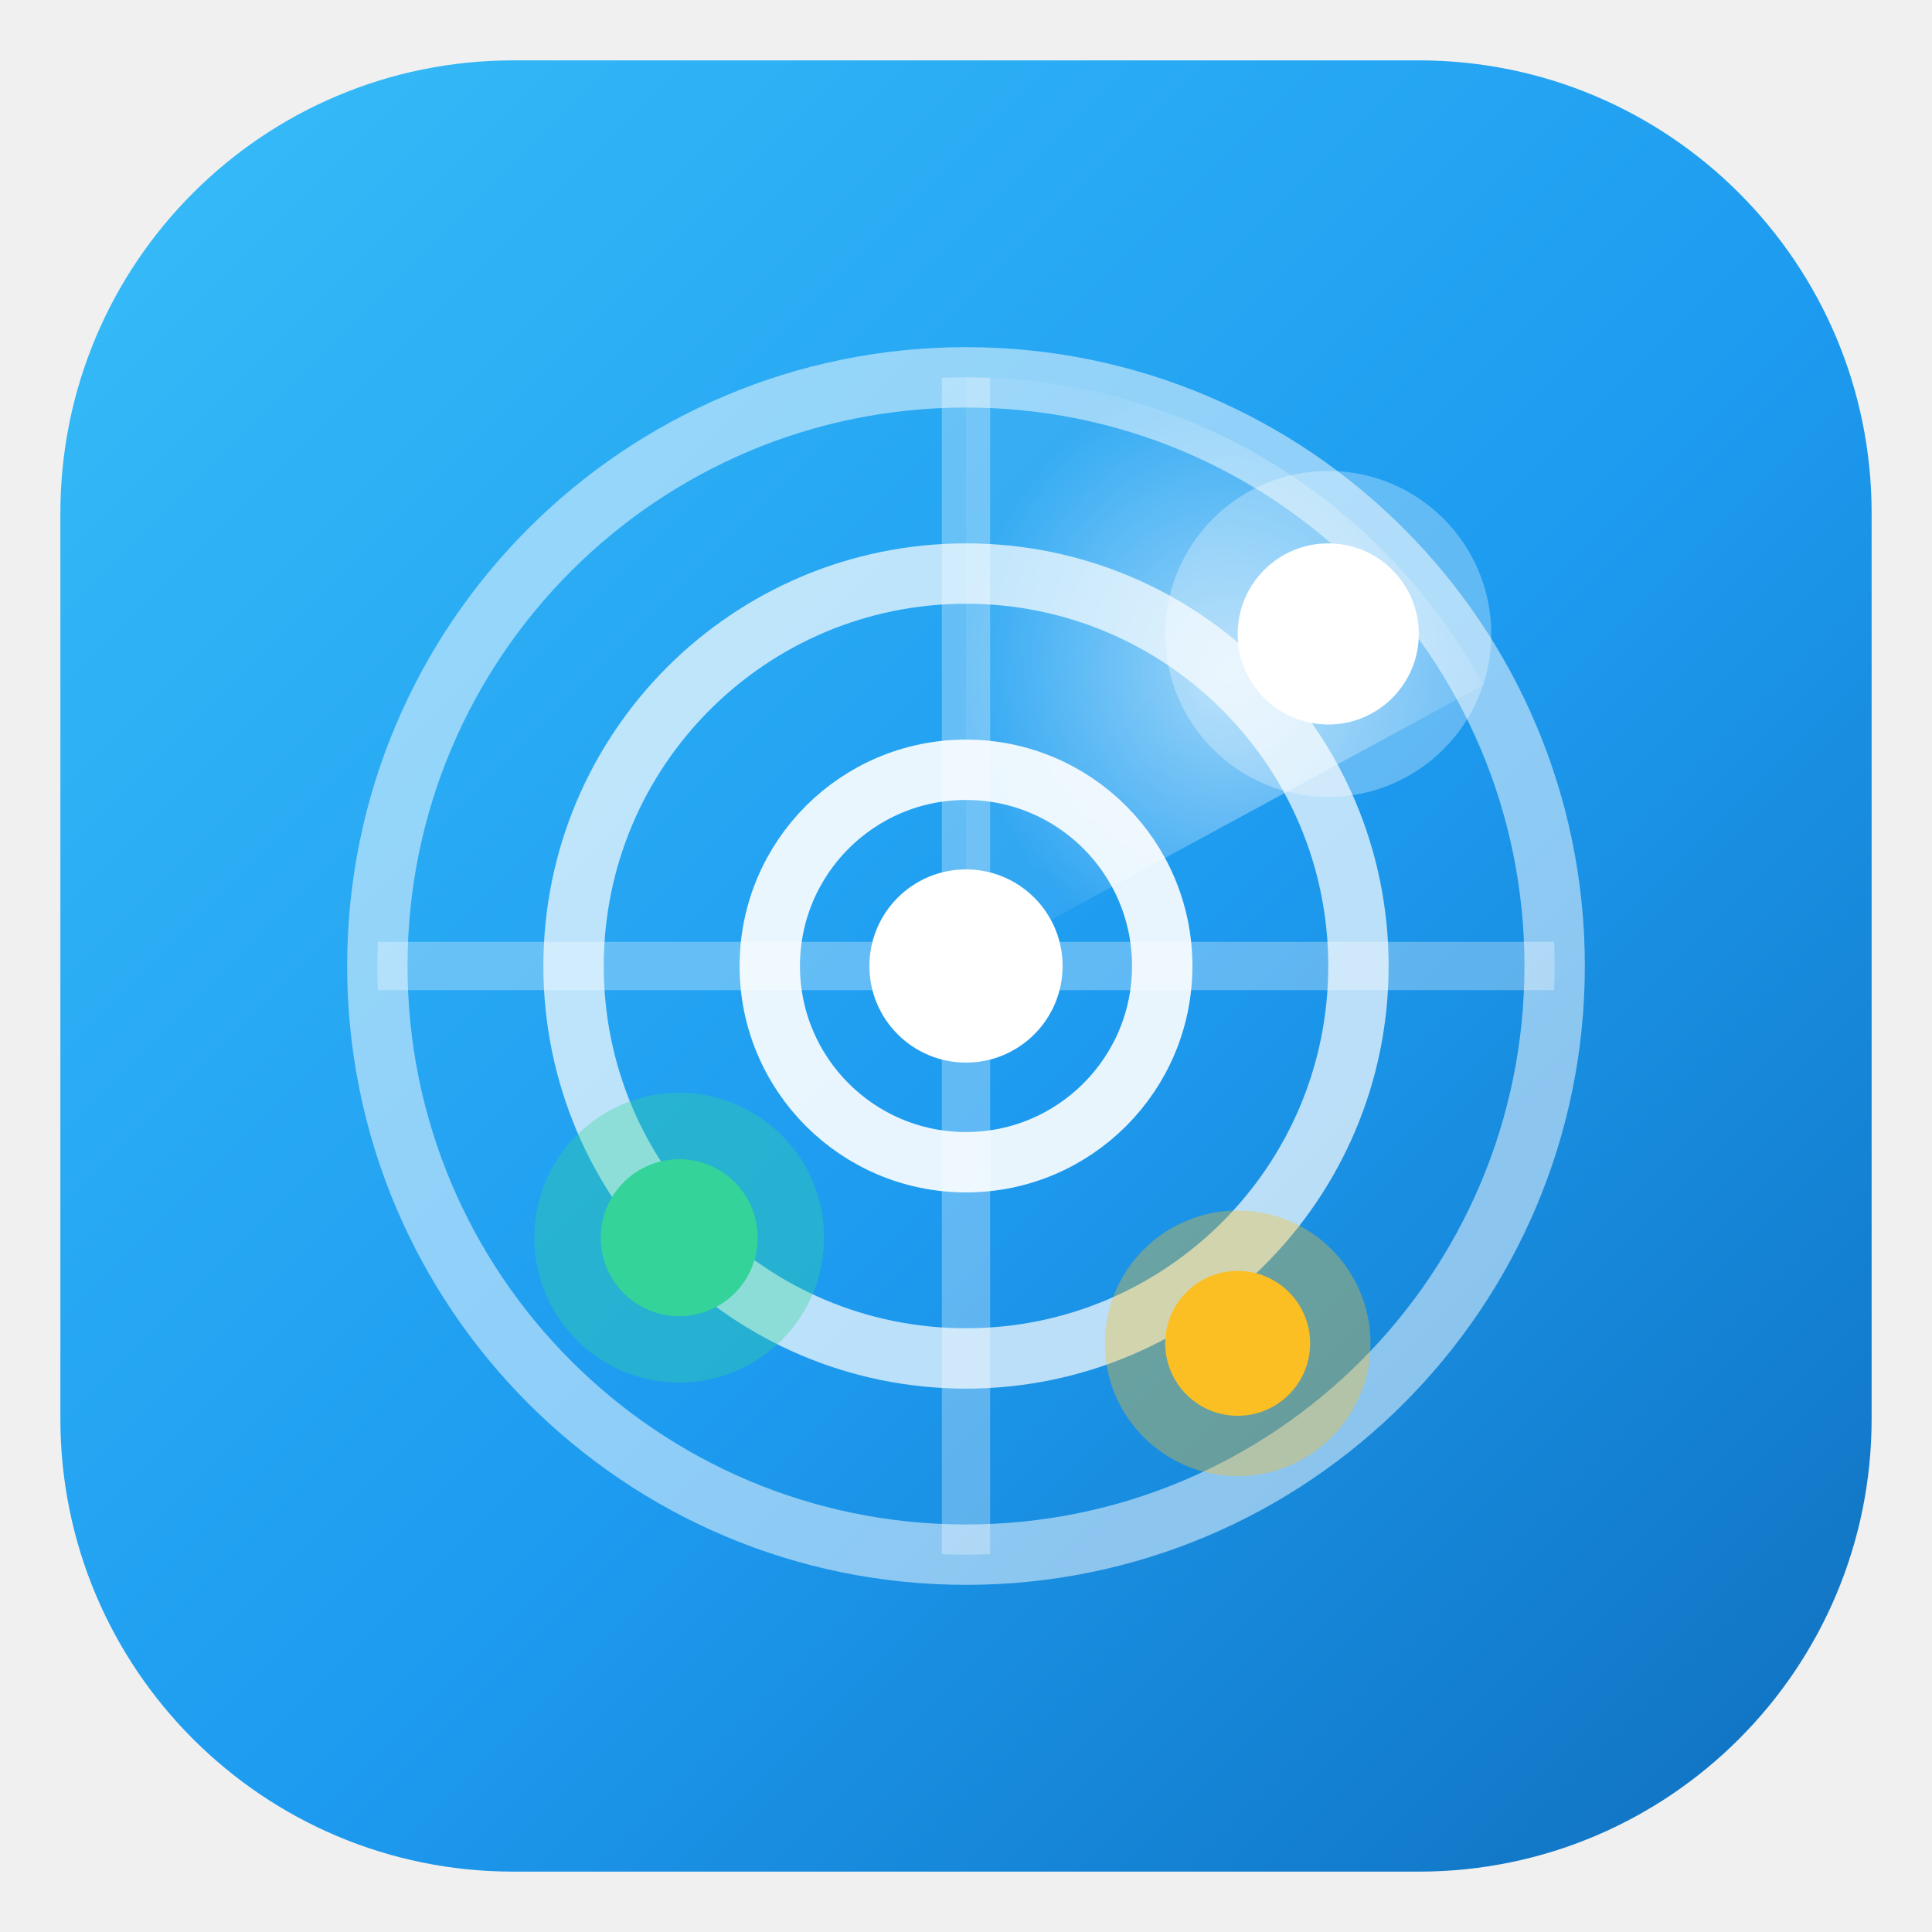
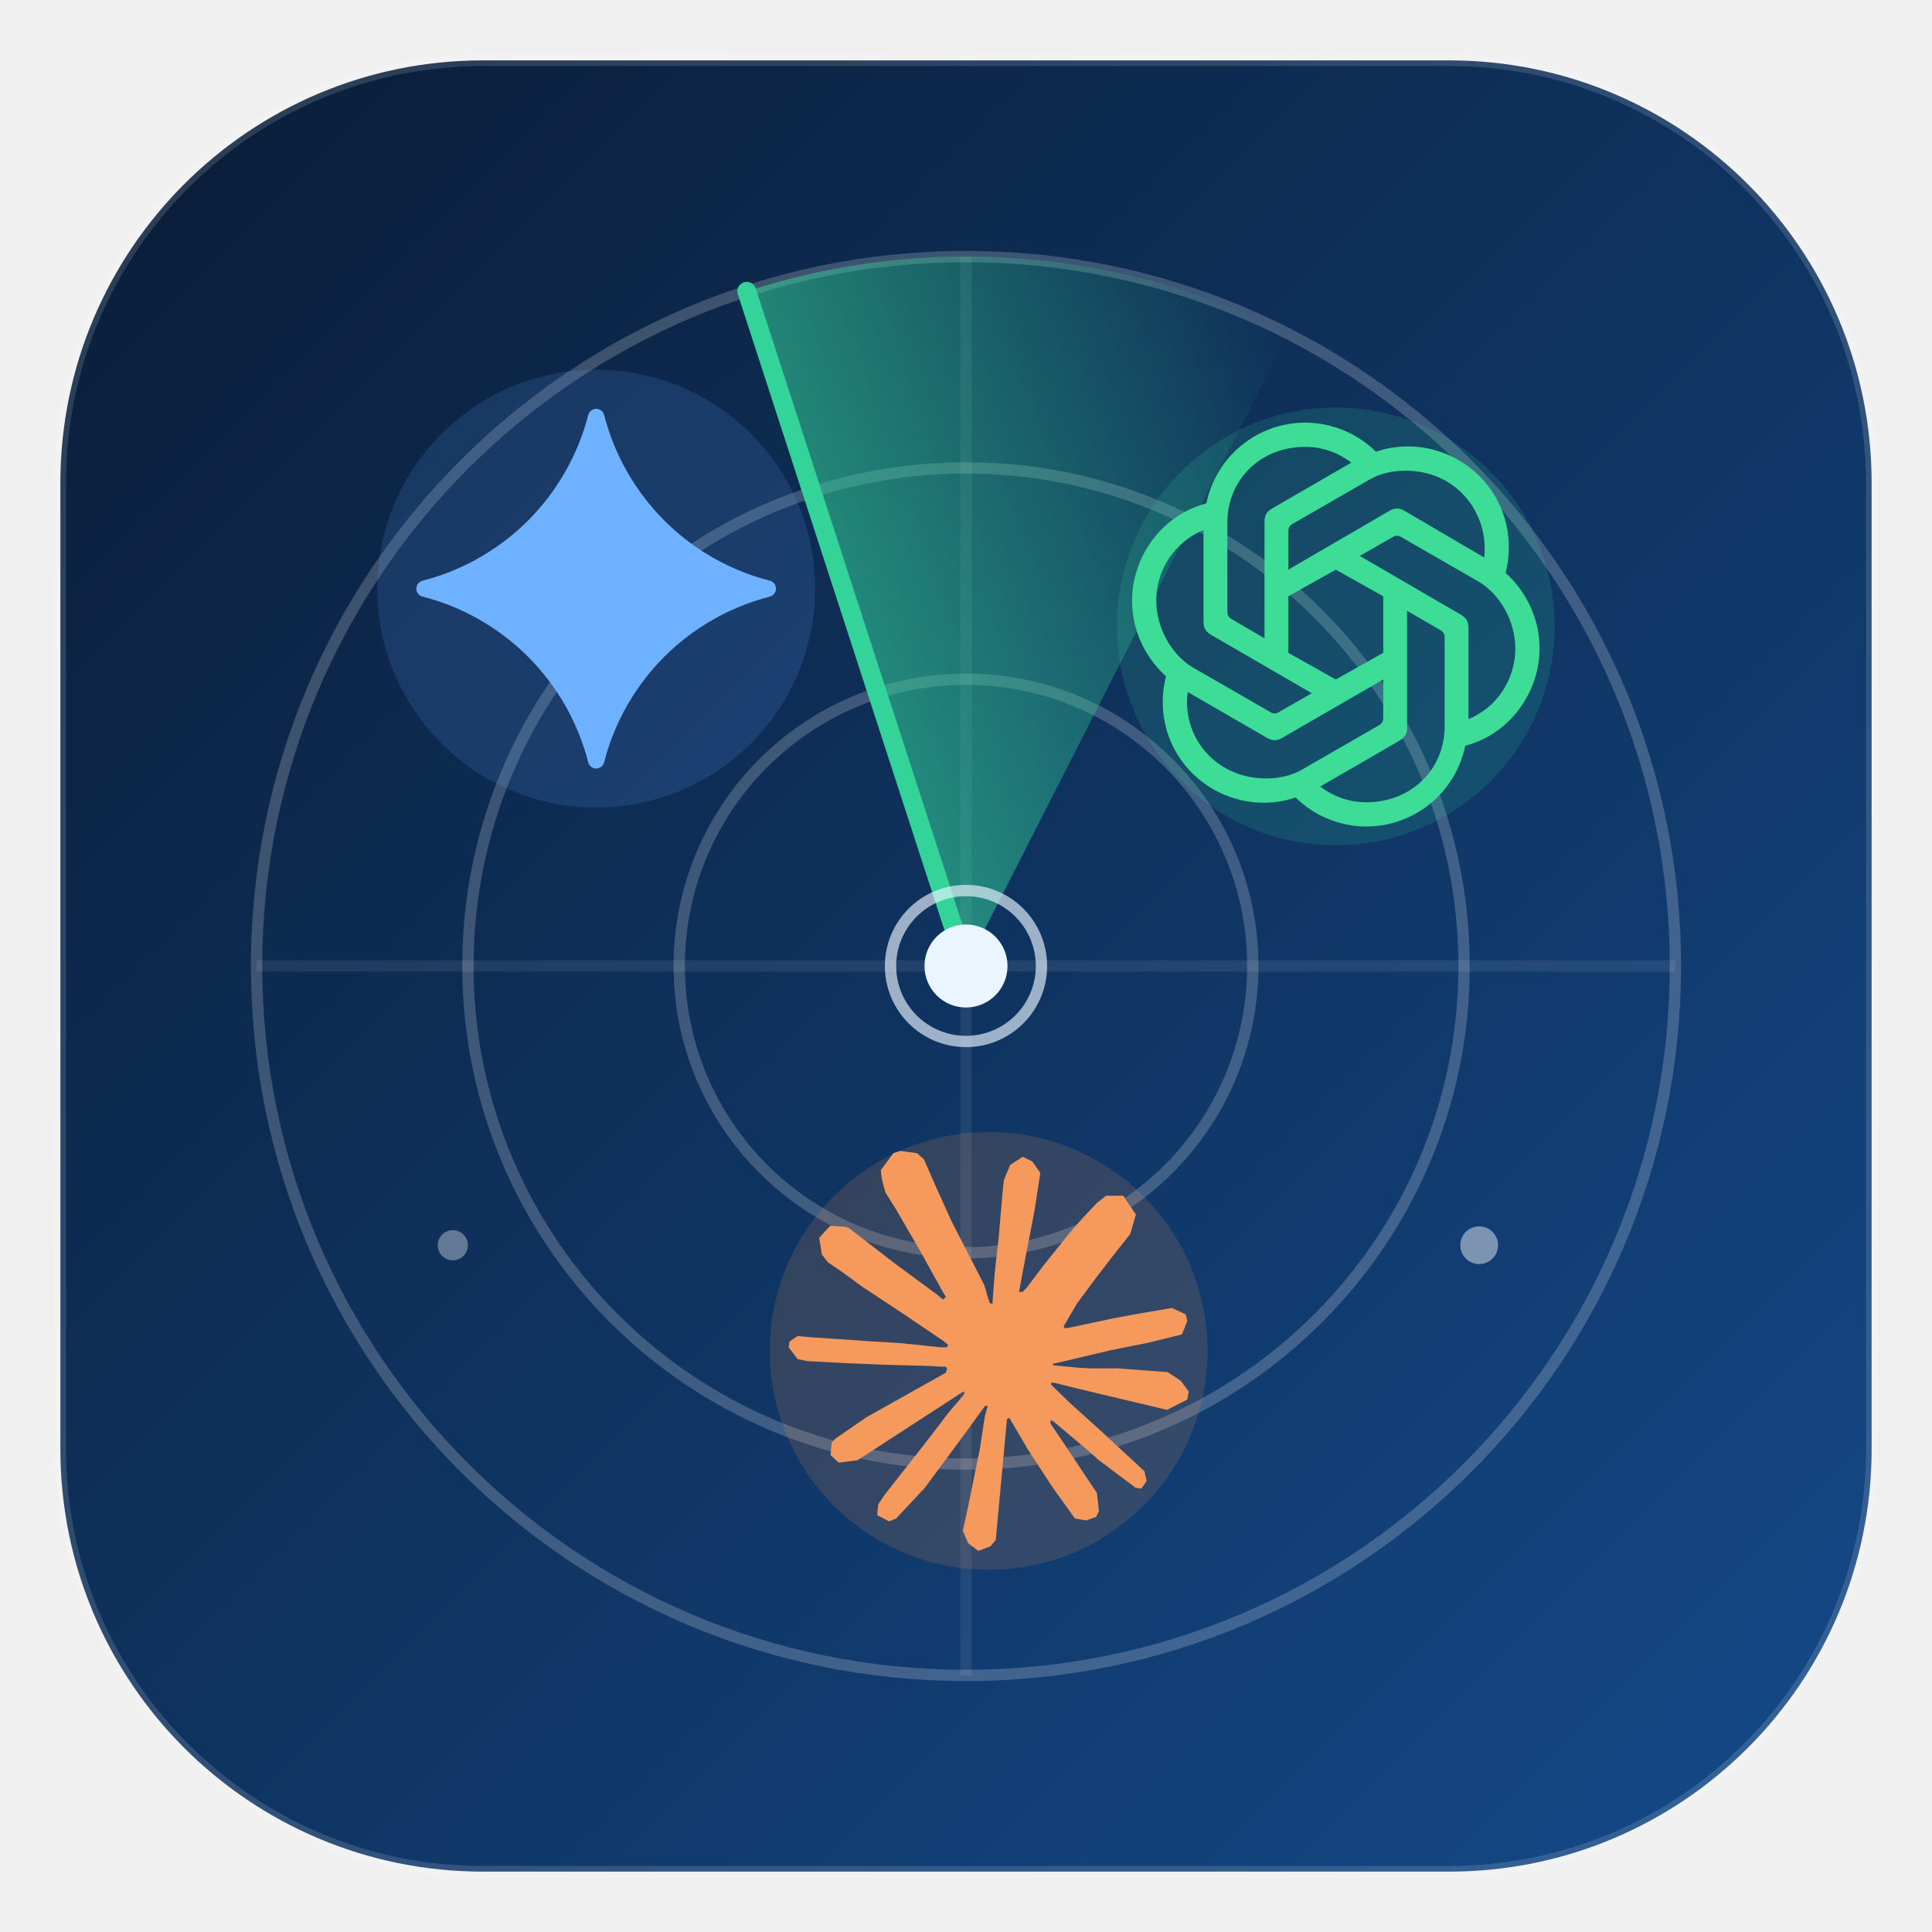
- <svg xmlns="http://www.w3.org/2000/svg" viewBox="0 0 64 64" role="img" aria-label="ResetRadar logo">
+ <svg xmlns="http://www.w3.org/2000/svg" viewBox="0 0 512 512">
  <defs>
-     <linearGradient id="rr-bg" x1="0" y1="0" x2="1" y2="1">
-       <stop offset="0" stop-color="#38bdf8" />
-       <stop offset="0.55" stop-color="#1d9bf0" />
-       <stop offset="1" stop-color="#0f6fbd" />
+     <linearGradient id="bg" x1="0" y1="0" x2="1" y2="1">
+       <stop offset="0" stop-color="#0a1c36" />
+       <stop offset="1" stop-color="#144a8a" />
    </linearGradient>
-     <radialGradient id="rr-sweep" cx="0.5" cy="0.5" r="0.5">
-       <stop offset="0" stop-color="#ffffff" stop-opacity="0.55" />
-       <stop offset="1" stop-color="#ffffff" stop-opacity="0.08" />
-     </radialGradient>
-     <clipPath id="rr-clip">
-       <circle cx="32" cy="32" r="19.5" />
-     </clipPath>
+     <linearGradient id="sweep" x1="0" y1="0" x2="1" y2="0">
+       <stop offset="0" stop-color="#34d399" stop-opacity="0.55" />
+       <stop offset="1" stop-color="#34d399" stop-opacity="0" />
+     </linearGradient>
  </defs>
-   <rect x="2" y="2" width="60" height="60" rx="15" fill="url(#rr-bg)" />
-   <g clip-path="url(#rr-clip)">
-     <path d="M32 32 L32 12.5 A19.5 19.5 0 0 1 49.5 22.5 Z" fill="url(#rr-sweep)" />
-     <line x1="12.5" y1="32" x2="51.5" y2="32" stroke="#ffffff" stroke-opacity="0.3" stroke-width="1.6" />
-     <line x1="32" y1="12.5" x2="32" y2="51.5" stroke="#ffffff" stroke-opacity="0.3" stroke-width="1.6" />
+   <rect x="16" y="16" width="480" height="480" rx="112" fill="url(#bg)" />
+   <rect x="16" y="16" width="480" height="480" rx="112" fill="none" stroke="#ffffff" stroke-opacity="0.14" stroke-width="3" />
+   <g fill="none" stroke="#ffffff" stroke-opacity="0.20" stroke-width="3">
+     <circle cx="256" cy="256" r="188" />
+     <circle cx="256" cy="256" r="132" />
+     <circle cx="256" cy="256" r="76" />
  </g>
-   <circle cx="32" cy="32" r="19.5" fill="none" stroke="#ffffff" stroke-opacity="0.5" stroke-width="2" />
-   <circle cx="32" cy="32" r="13" fill="none" stroke="#ffffff" stroke-opacity="0.7" stroke-width="2" />
-   <circle cx="32" cy="32" r="6.5" fill="none" stroke="#ffffff" stroke-opacity="0.9" stroke-width="2" />
-   <circle cx="44" cy="21" r="5.4" fill="#ffffff" opacity="0.3" />
-   <circle cx="44" cy="21" r="3" fill="#ffffff" />
-   <circle cx="22.5" cy="41" r="4.8" fill="#34d399" opacity="0.35" />
-   <circle cx="22.5" cy="41" r="2.6" fill="#34d399" />
-   <circle cx="41" cy="44.5" r="4.4" fill="#fbbf24" opacity="0.35" />
-   <circle cx="41" cy="44.5" r="2.4" fill="#fbbf24" />
-   <circle cx="32" cy="32" r="3.2" fill="#ffffff" />
+   <g stroke="#ffffff" stroke-opacity="0.08" stroke-width="3">
+     <line x1="68" y1="256" x2="444" y2="256" />
+     <line x1="256" y1="68" x2="256" y2="444" />
+   </g>
+   <g transform="rotate(-18 256 256)">
+     <path d="M256 256 L256 68 A188 188 0 0 1 389 123 Z" fill="url(#sweep)" />
+     <line x1="256" y1="256" x2="256" y2="68" stroke="#34d399" stroke-width="5" stroke-linecap="round" />
+   </g>
+   <circle cx="158" cy="156" r="58" fill="#5ea2ff" opacity="0.16" />
+   <circle cx="354" cy="166" r="58" fill="#34d399" opacity="0.16" />
+   <circle cx="262" cy="358" r="58" fill="#f0924f" opacity="0.16" />
+   <g transform="translate(106.0 104.0) scale(4.333)">
+     <path d="M20.616 10.835a14.147 14.147 0 01-4.45-3.001 14.111 14.111 0 01-3.678-6.452.503.503 0 00-.975 0 14.134 14.134 0 01-3.679 6.452 14.155 14.155 0 01-4.45 3.001c-.65.28-1.318.505-2.002.678a.502.502 0 000 .975c.684.172 1.35.397 2.002.677a14.147 14.147 0 014.45 3.001 14.112 14.112 0 013.679 6.453.502.502 0 00.975 0c.172-.685.397-1.351.677-2.003a14.145 14.145 0 013.001-4.45 14.113 14.113 0 016.453-3.678.503.503 0 000-.975 13.245 13.245 0 01-2.003-.678z" fill="#6db1ff" fill-rule="evenodd" />
+   </g>
+   <g transform="translate(300.0 112.0) scale(4.500)">
+     <path d="M9.205 8.658v-2.26c0-.19.072-.333.238-.428l4.543-2.616c.619-.357 1.356-.523 2.117-.523 2.854 0 4.662 2.212 4.662 4.566 0 .167 0 .357-.024.547l-4.71-2.759a.797.797 0 00-.856 0l-5.97 3.473zm10.609 8.8V12.06c0-.333-.143-.57-.429-.737l-5.97-3.473 1.95-1.118a.433.433 0 01.476 0l4.543 2.617c1.309.76 2.189 2.378 2.189 3.948 0 1.808-1.07 3.473-2.76 4.163zM7.802 12.703l-1.95-1.142c-.167-.095-.239-.238-.239-.428V5.899c0-2.545 1.95-4.472 4.591-4.472 1 0 1.927.333 2.712.928L8.23 5.067c-.285.166-.428.404-.428.737v6.898zM12 15.128l-2.795-1.57v-3.33L12 8.658l2.795 1.57v3.33L12 15.128zm1.796 7.23c-1 0-1.927-.332-2.712-.927l4.686-2.712c.285-.166.428-.404.428-.737v-6.898l1.974 1.142c.167.095.238.238.238.428v5.233c0 2.545-1.974 4.472-4.614 4.472zm-5.637-5.303l-4.544-2.617c-1.308-.761-2.188-2.378-2.188-3.948A4.482 4.482 0 014.21 6.327v5.423c0 .333.143.571.428.738l5.947 3.449-1.95 1.118a.432.432 0 01-.476 0zm-.262 3.9c-2.688 0-4.662-2.021-4.662-4.519 0-.19.024-.38.047-.57l4.686 2.71c.286.167.571.167.856 0l5.97-3.448v2.26c0 .19-.07.333-.237.428l-4.543 2.616c-.619.357-1.356.523-2.117.523zm5.899 2.83a5.947 5.947 0 005.827-4.756C22.287 18.339 24 15.84 24 13.296c0-1.665-.713-3.282-1.998-4.448.119-.5.19-.999.19-1.498 0-3.401-2.759-5.947-5.946-5.947-.642 0-1.26.095-1.88.31A5.962 5.962 0 0010.205 0a5.947 5.947 0 00-5.827 4.757C1.713 5.447 0 7.945 0 10.49c0 1.666.713 3.283 1.998 4.448-.119.5-.19 1-.19 1.499 0 3.401 2.759 5.946 5.946 5.946.642 0 1.26-.095 1.88-.309a5.96 5.96 0 004.162 1.713z" fill="#3ddc97" fill-rule="evenodd" />
+   </g>
+   <g transform="translate(209.0 305.0) scale(4.417)">
+     <path d="M4.709 15.955l4.72-2.647.08-.23-.08-.128H9.2l-.79-.048-2.698-.073-2.339-.097-2.266-.122-.571-.121L0 11.784l.055-.352.48-.321.686.06 1.52.103 2.278.158 1.652.097 2.449.255h.389l.055-.157-.134-.098-.103-.097-2.358-1.596-2.552-1.688-1.336-.972-.724-.491-.364-.462-.158-1.008.656-.722.881.06.225.061.893.686 1.908 1.476 2.491 1.833.365.304.145-.103.019-.073-.164-.274-1.355-2.446-1.446-2.49-.644-1.032-.17-.619a2.97 2.97 0 01-.104-.729L6.283.134 6.696 0l.996.134.42.364.62 1.414 1.002 2.229 1.555 3.03.456.898.243.832.091.255h.158V9.01l.128-1.706.237-2.095.23-2.695.08-.76.376-.91.747-.492.584.28.48.685-.067.444-.286 1.851-.559 2.903-.364 1.942h.212l.243-.242.985-1.306 1.652-2.064.73-.82.85-.904.547-.431h1.033l.76 1.129-.34 1.166-1.064 1.347-.881 1.142-1.264 1.7-.79 1.36.073.11.188-.02 2.856-.606 1.543-.28 1.841-.315.833.388.091.395-.328.807-1.969.486-2.309.462-3.439.813-.042.03.049.061 1.549.146.662.036h1.622l3.02.225.79.522.474.638-.079.485-1.215.62-1.64-.389-3.829-.91-1.312-.329h-.182v.11l1.093 1.068 2.006 1.81 2.509 2.33.127.578-.322.455-.34-.049-2.205-1.657-.851-.747-1.926-1.62h-.128v.17l.444.649 2.345 3.521.122 1.08-.17.353-.608.213-.668-.122-1.374-1.925-1.415-2.167-1.143-1.943-.14.08-.674 7.254-.316.37-.729.28-.607-.461-.322-.747.322-1.476.389-1.924.315-1.53.286-1.9.17-.632-.012-.042-.14.018-1.434 1.967-2.18 2.945-1.726 1.845-.414.164-.717-.37.067-.662.401-.589 2.388-3.036 1.44-1.882.93-1.086-.006-.158h-.055L4.132 18.56l-1.13.146-.487-.456.061-.746.231-.243 1.908-1.312-.006.006z" fill="#f59a5c" fill-rule="evenodd" />
+   </g>
+   <circle cx="256" cy="256" r="11" fill="#eaf5ff" />
+   <circle cx="256" cy="256" r="20" fill="none" stroke="#eaf5ff" stroke-opacity="0.65" stroke-width="3" />
+   <circle cx="392" cy="330" r="5" fill="#ffffff" opacity="0.45" />
+   <circle cx="120" cy="330" r="4" fill="#ffffff" opacity="0.35" />
</svg>
